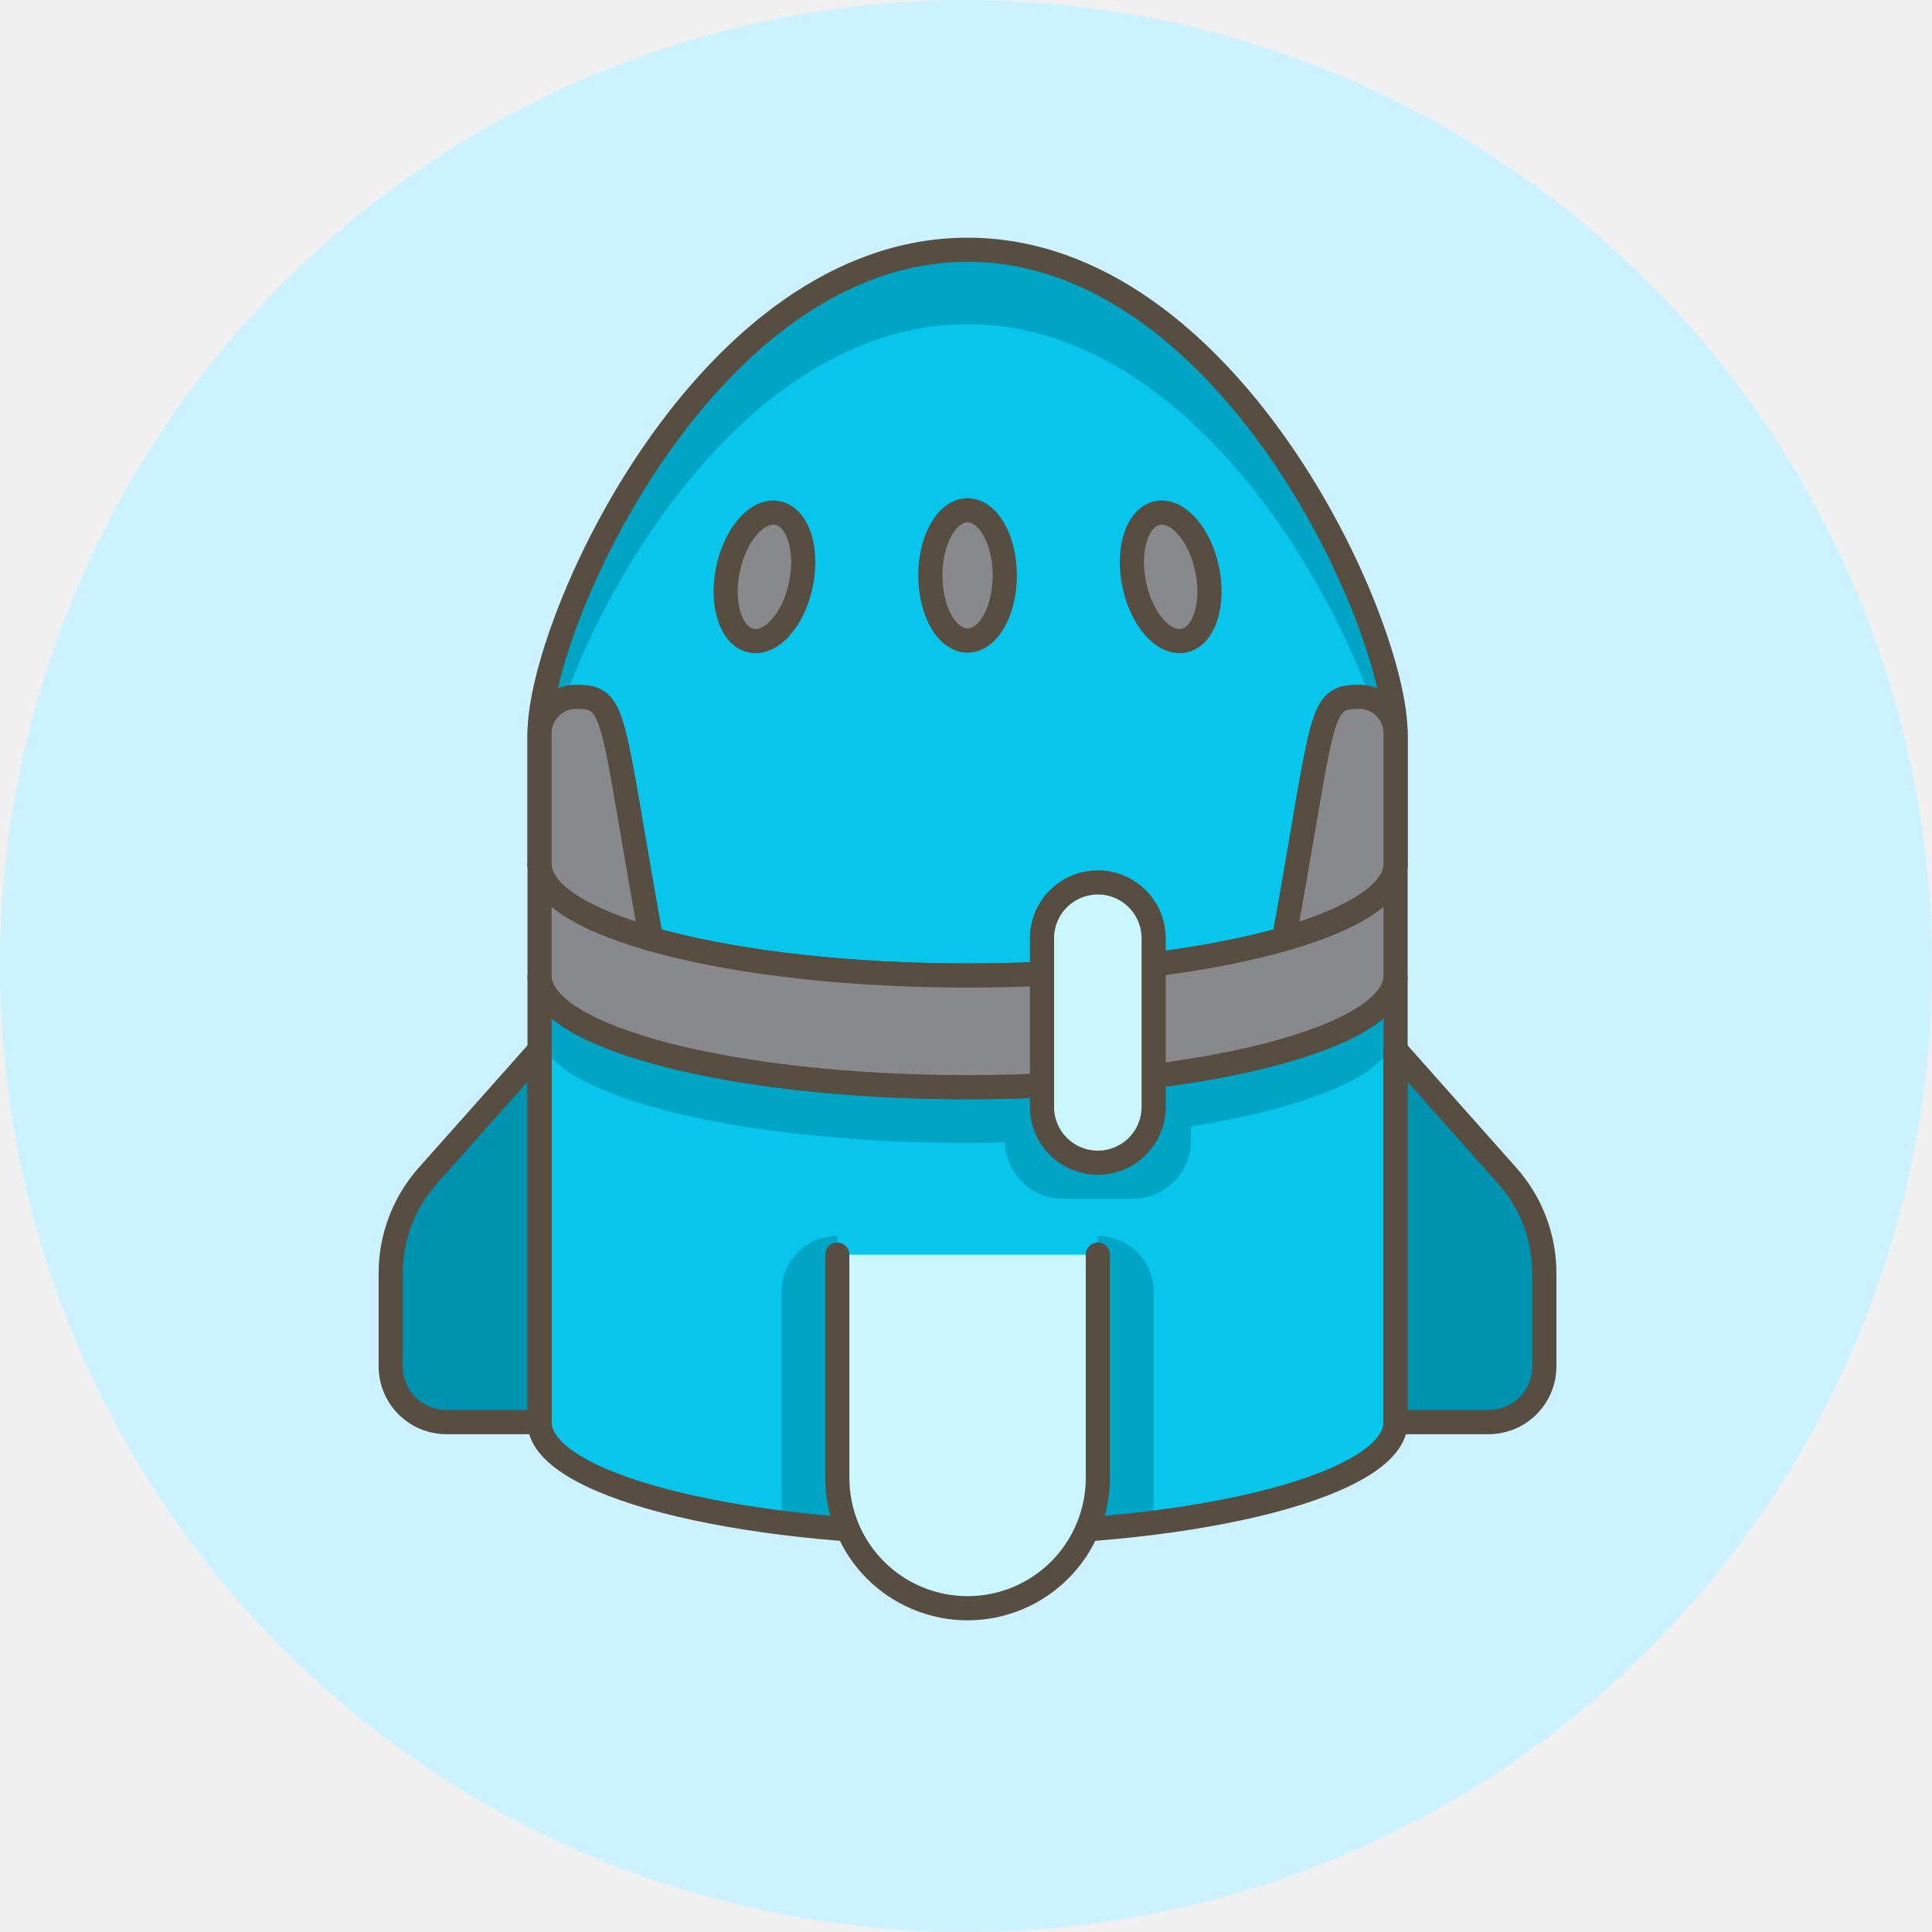
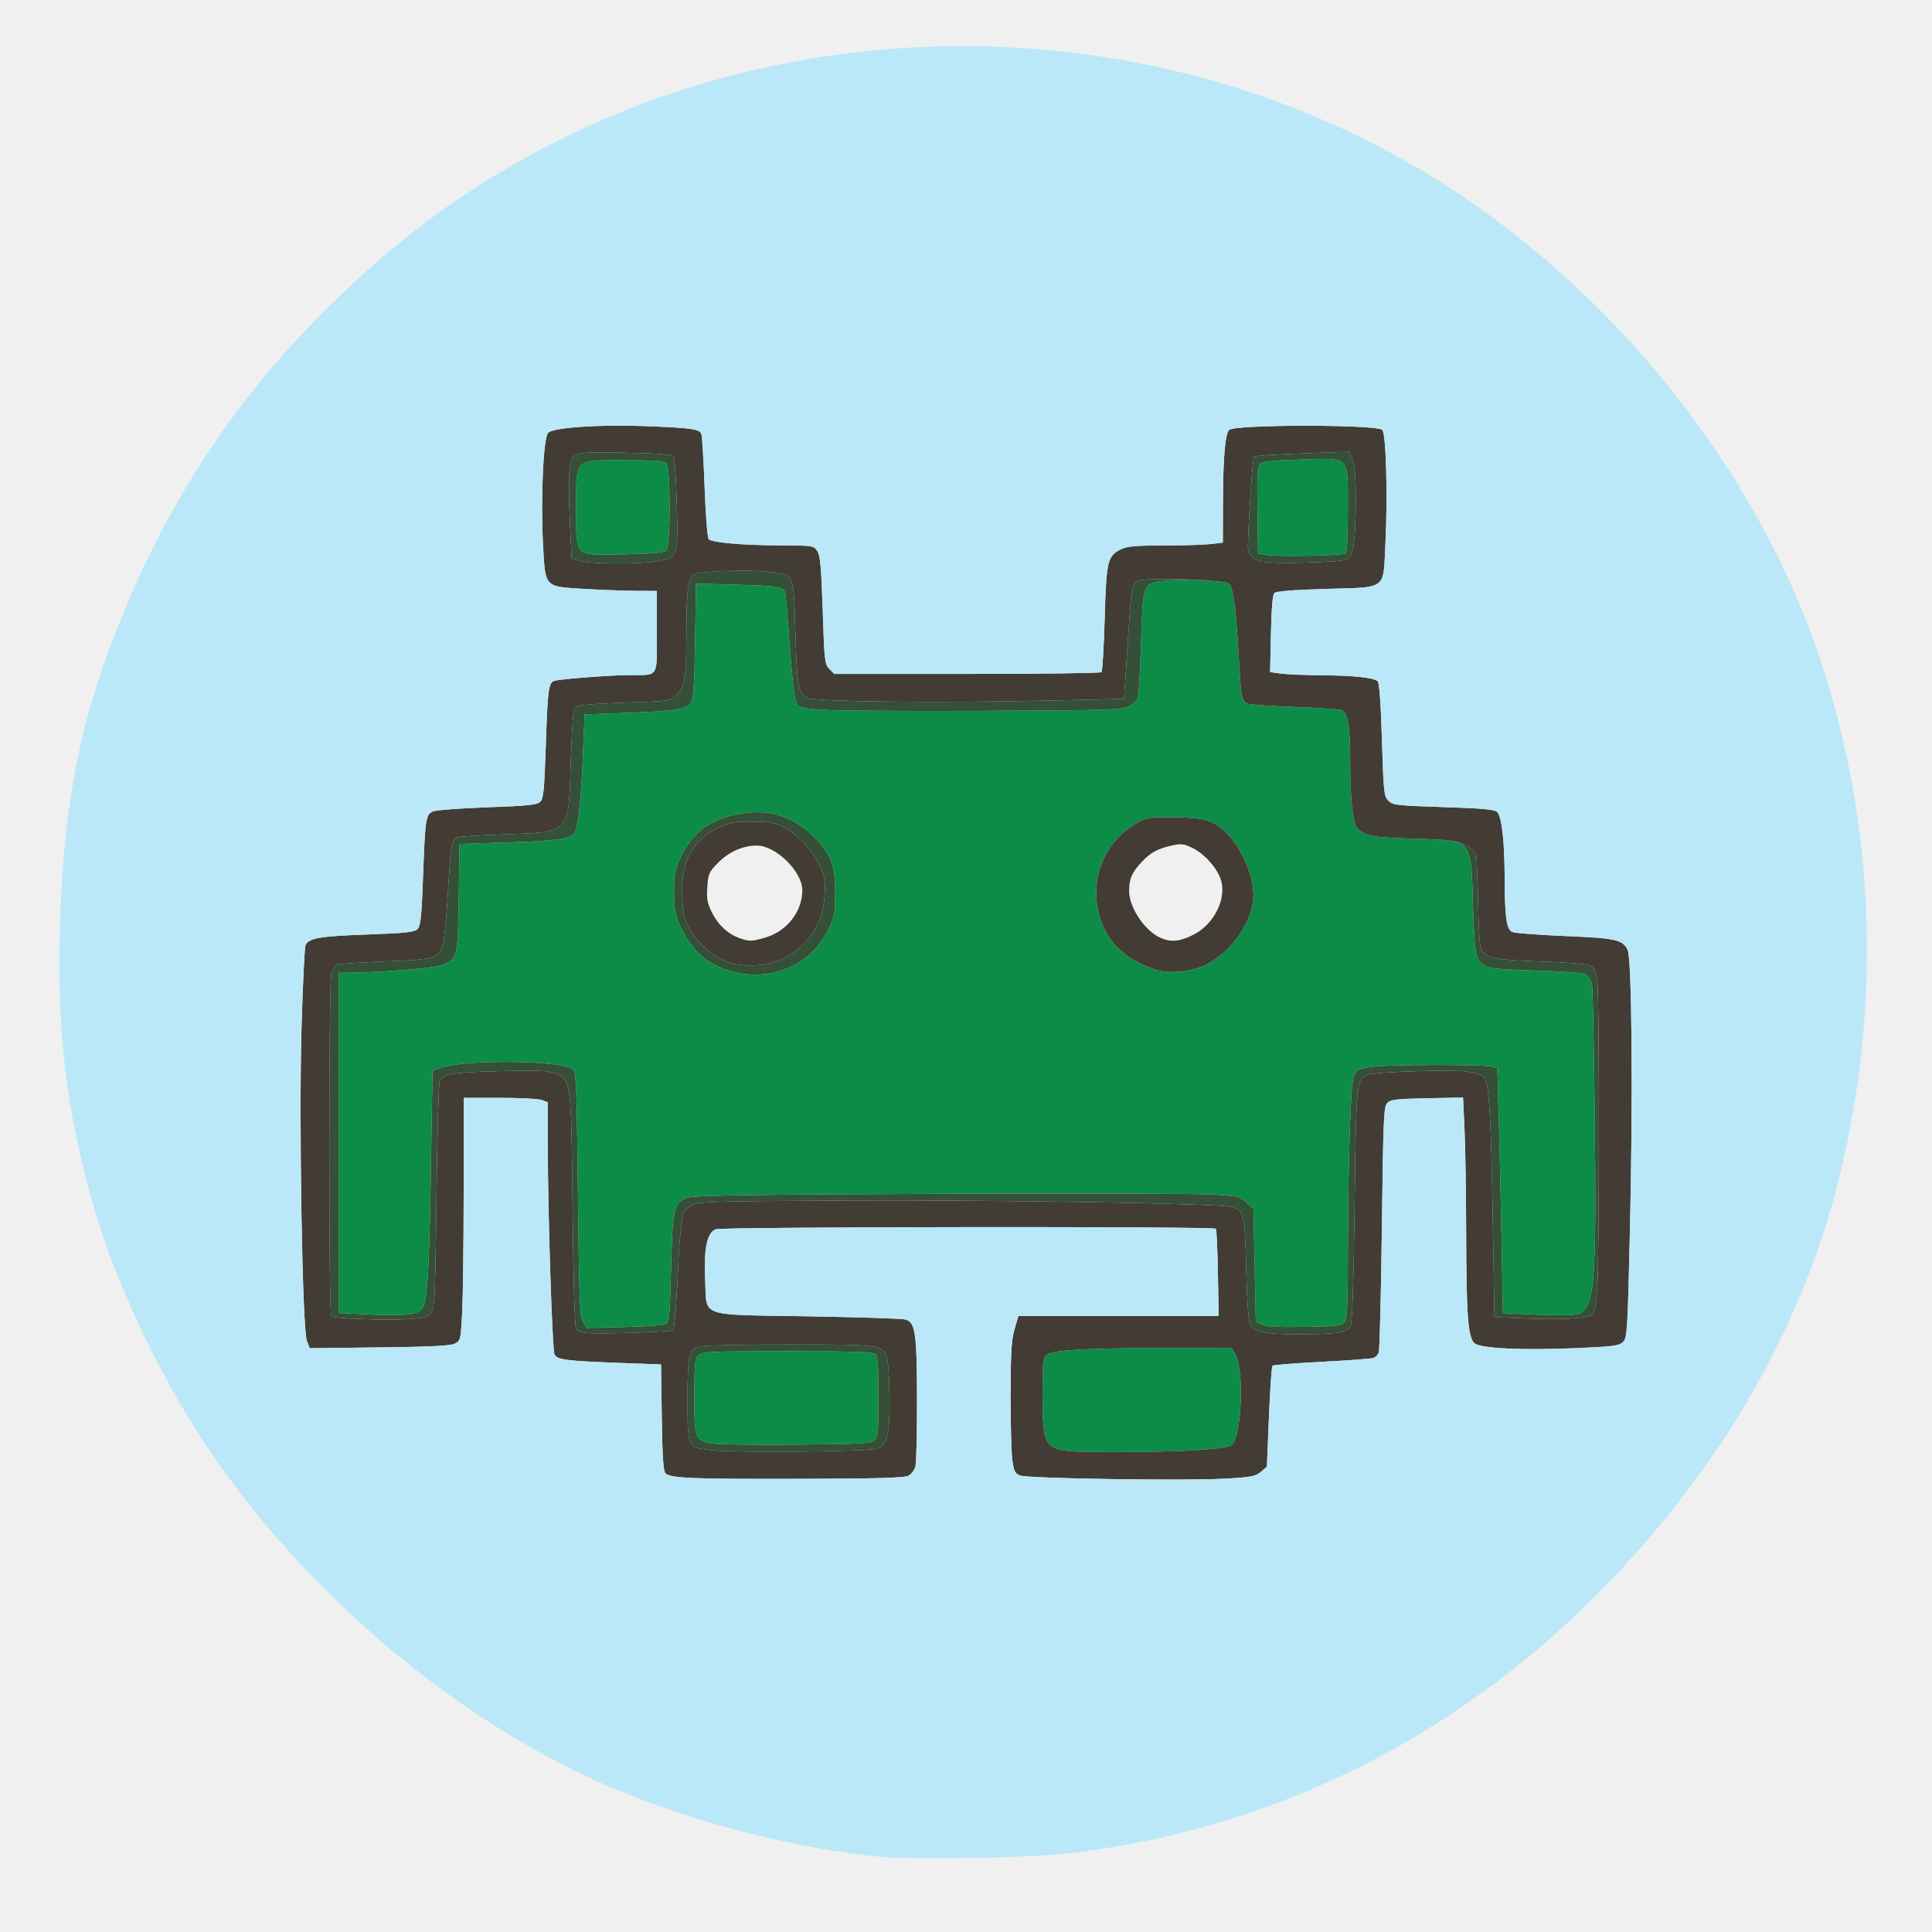
- <svg xmlns="http://www.w3.org/2000/svg" width="80" height="80" viewBox="0 0 80 80" fill="none">
-   <g clip-path="url(#clip0_239_29)">
-     <path d="M0 40C0 50.609 4.214 60.783 11.716 68.284C19.217 75.786 29.391 80 40 80C50.609 80 60.783 75.786 68.284 68.284C75.786 60.783 80 50.609 80 40C80 29.391 75.786 19.217 68.284 11.716C60.783 4.214 50.609 0 40 0C29.391 0 19.217 4.214 11.716 11.716C4.214 19.217 0 29.391 0 40Z" fill="#CDF2FF" />
-     <path d="M40.065 45.017C30.277 45.017 22.342 42.947 22.342 40.394V58.887C22.342 61.44 30.277 63.511 40.065 63.511C49.853 63.511 57.788 61.44 57.788 58.887V40.394C57.788 42.947 49.853 45.017 40.065 45.017Z" fill="#08C5EB" />
-     <path d="M32.359 53.493V63.048C33.103 63.143 33.874 63.224 34.671 63.291V51.182C34.367 51.182 34.067 51.241 33.786 51.357C33.506 51.473 33.251 51.644 33.036 51.858C32.821 52.073 32.651 52.328 32.535 52.608C32.419 52.889 32.359 53.189 32.359 53.493ZM47.77 53.493V63.048C47.026 63.142 46.256 63.223 45.459 63.291V51.182C45.763 51.182 46.063 51.242 46.344 51.358C46.624 51.474 46.879 51.644 47.093 51.859C47.308 52.073 47.478 52.328 47.594 52.608C47.711 52.889 47.77 53.19 47.77 53.493ZM40.065 45.017C30.277 45.017 22.342 42.947 22.342 40.394V42.706C22.342 45.259 30.277 47.329 40.065 47.329C40.581 47.328 41.098 47.321 41.614 47.309C41.632 47.934 41.892 48.527 42.341 48.962C42.789 49.398 43.389 49.641 44.014 49.641H46.908C47.546 49.641 48.158 49.387 48.609 48.936C49.06 48.485 49.314 47.873 49.314 47.235V46.644C54.391 45.831 57.79 44.374 57.79 42.706V40.394C57.788 42.947 49.853 45.017 40.065 45.017Z" fill="#00A4C5" />
-     <path d="M16.178 52.723C16.178 51.233 16.724 49.796 17.714 48.683L22.342 43.476V58.887H18.487C17.875 58.887 17.288 58.644 16.855 58.211C16.422 57.778 16.178 57.19 16.178 56.578V52.723ZM63.948 52.723C63.948 51.233 63.402 49.796 62.412 48.683L57.784 43.476V58.887H61.639C62.251 58.887 62.838 58.644 63.271 58.211C63.704 57.778 63.948 57.19 63.948 56.578V52.723Z" fill="#0093B1" stroke="#574D41" stroke-linecap="round" stroke-linejoin="round" />
-     <path d="M40.065 45.017C30.277 45.017 22.342 42.947 22.342 40.394V58.887C22.342 61.44 30.277 63.511 40.065 63.511C49.853 63.511 57.788 61.44 57.788 58.887V40.394C57.788 42.947 49.853 45.017 40.065 45.017Z" stroke="#574D41" />
-     <path d="M40.065 10.342C29.277 10.342 22.342 25.753 22.342 30.377V35.771C22.342 38.324 30.277 40.394 40.065 40.394C49.853 40.394 57.788 38.324 57.788 35.771V30.377C57.788 25.753 50.853 10.342 40.065 10.342Z" fill="#08C5EB" />
-     <path d="M40.065 10.342C29.277 10.342 22.342 25.753 22.342 30.377V33.459C22.342 28.836 29.277 13.425 40.065 13.425C50.853 13.425 57.788 28.836 57.788 33.459V30.377C57.788 25.753 50.853 10.342 40.065 10.342Z" fill="#00A4C5" />
-     <path d="M40.065 10.342C29.277 10.342 22.342 25.753 22.342 30.377V35.771C22.342 38.324 30.277 40.394 40.065 40.394C49.853 40.394 57.788 38.324 57.788 35.771V30.377C57.788 25.753 50.853 10.342 40.065 10.342Z" stroke="#574D41" stroke-linecap="round" stroke-linejoin="round" />
-     <path d="M38.524 23.827C38.524 24.542 38.686 25.228 38.975 25.734C39.264 26.24 39.656 26.524 40.065 26.524C40.474 26.524 40.865 26.24 41.155 25.734C41.444 25.228 41.606 24.542 41.606 23.827C41.606 23.112 41.444 22.426 41.155 21.92C40.866 21.414 40.474 21.13 40.065 21.13C39.656 21.13 39.265 21.414 38.975 21.92C38.686 22.426 38.524 23.112 38.524 23.827Z" fill="#87898C" />
-     <path d="M38.524 23.827C38.524 24.542 38.686 25.228 38.975 25.734C39.264 26.24 39.656 26.524 40.065 26.524C40.474 26.524 40.865 26.24 41.155 25.734C41.444 25.228 41.606 24.542 41.606 23.827C41.606 23.112 41.444 22.426 41.155 21.92C40.866 21.414 40.474 21.13 40.065 21.13C39.656 21.13 39.265 21.414 38.975 21.92C38.686 22.426 38.524 23.112 38.524 23.827Z" stroke="#574D41" stroke-linecap="round" stroke-linejoin="round" />
-     <path d="M33.163 24.2C32.863 25.658 31.938 26.7 31.104 26.526C30.27 26.352 29.842 25.026 30.145 23.572C30.448 22.118 31.37 21.072 32.203 21.245C33.036 21.418 33.466 22.739 33.163 24.2Z" fill="#87898C" />
-     <path d="M33.163 24.2C32.863 25.658 31.938 26.7 31.104 26.526C30.27 26.352 29.842 25.026 30.145 23.572C30.448 22.118 31.37 21.072 32.203 21.245C33.036 21.418 33.466 22.739 33.163 24.2Z" stroke="#574D41" stroke-linecap="round" stroke-linejoin="round" />
-     <path d="M46.967 24.2C47.267 25.658 48.192 26.7 49.026 26.526C49.86 26.352 50.288 25.026 49.985 23.572C49.682 22.118 48.76 21.072 47.925 21.245C47.092 21.418 46.664 22.739 46.967 24.2Z" fill="#87898C" stroke="#574D41" stroke-linecap="round" stroke-linejoin="round" />
-     <path d="M22.342 35.771C22.342 38.324 30.277 40.394 40.065 40.394C49.853 40.394 57.788 38.324 57.788 35.771V40.394C57.788 42.947 49.853 45.017 40.065 45.017C30.277 45.017 22.342 42.947 22.342 40.394V35.771Z" fill="#87898C" />
-     <path d="M40.065 40.394C30.277 40.394 22.342 38.324 22.342 35.771V37.312C22.342 39.865 30.277 41.935 40.065 41.935C49.853 41.935 57.788 39.865 57.788 37.312V35.771C57.788 38.324 49.853 40.394 40.065 40.394Z" fill="#87898C" />
-     <path d="M22.342 35.771C22.342 38.324 30.277 40.394 40.065 40.394C49.853 40.394 57.788 38.324 57.788 35.771V40.394C57.788 42.947 49.853 45.017 40.065 45.017C30.277 45.017 22.342 42.947 22.342 40.394V35.771Z" stroke="#574D41" stroke-linecap="round" stroke-linejoin="round" />
-     <path d="M47.77 45.786C47.776 46.094 47.721 46.399 47.608 46.685C47.495 46.971 47.325 47.232 47.11 47.452C46.895 47.672 46.638 47.846 46.354 47.965C46.071 48.085 45.766 48.146 45.459 48.146C45.151 48.146 44.846 48.085 44.563 47.965C44.279 47.846 44.022 47.672 43.807 47.452C43.592 47.232 43.422 46.971 43.309 46.685C43.196 46.399 43.141 46.094 43.147 45.786V38.851C43.147 38.238 43.391 37.65 43.824 37.217C44.258 36.783 44.845 36.54 45.459 36.54C46.072 36.54 46.66 36.783 47.093 37.217C47.526 37.65 47.77 38.238 47.77 38.851V45.786Z" fill="#C9F6FF" stroke="#574D41" />
-     <path d="M45.459 51.952V61.2C45.459 61.908 45.319 62.61 45.048 63.264C44.777 63.919 44.38 64.513 43.879 65.014C43.378 65.515 42.784 65.912 42.129 66.183C41.475 66.454 40.773 66.594 40.065 66.594C39.357 66.594 38.655 66.454 38.001 66.183C37.346 65.912 36.752 65.515 36.251 65.014C35.75 64.513 35.353 63.919 35.082 63.264C34.81 62.61 34.671 61.908 34.671 61.2V51.952" fill="#C9F6FF" />
-     <path d="M45.459 51.952V61.2C45.459 61.908 45.319 62.61 45.048 63.264C44.777 63.919 44.38 64.513 43.879 65.014C43.378 65.515 42.784 65.912 42.129 66.183C41.475 66.454 40.773 66.594 40.065 66.594C39.357 66.594 38.655 66.454 38.001 66.183C37.346 65.912 36.752 65.515 36.251 65.014C35.75 64.513 35.353 63.919 35.082 63.264C34.81 62.61 34.671 61.908 34.671 61.2V51.952" stroke="#574D41" stroke-linecap="round" stroke-linejoin="round" />
-     <path d="M26.963 38.876C25.278 29.584 25.563 28.854 23.883 28.854C23.679 28.85 23.476 28.887 23.287 28.963C23.098 29.04 22.926 29.153 22.782 29.298C22.638 29.442 22.525 29.614 22.449 29.804C22.373 29.993 22.337 30.196 22.342 30.4V35.775C22.342 36.968 24.1 38.055 26.963 38.876Z" fill="#87898C" />
-     <path d="M23.883 31.147C24.543 31.121 25.19 31.329 25.711 31.734C25.223 29.155 24.947 28.854 23.883 28.854C23.679 28.85 23.476 28.887 23.287 28.963C23.098 29.04 22.926 29.153 22.782 29.298C22.638 29.442 22.525 29.614 22.449 29.804C22.373 29.993 22.337 30.196 22.342 30.4V32.692C22.337 32.488 22.374 32.285 22.45 32.096C22.525 31.907 22.639 31.735 22.782 31.59C22.927 31.446 23.098 31.332 23.287 31.256C23.477 31.18 23.679 31.143 23.883 31.147Z" fill="#87898C" />
-     <path d="M26.963 38.876C25.278 29.584 25.563 28.854 23.883 28.854C23.679 28.85 23.476 28.887 23.287 28.963C23.098 29.04 22.926 29.153 22.782 29.298C22.638 29.442 22.525 29.614 22.449 29.804C22.373 29.993 22.337 30.196 22.342 30.4V35.775C22.342 36.968 24.1 38.055 26.963 38.876Z" stroke="#574D41" stroke-linecap="round" stroke-linejoin="round" />
-     <path d="M53.167 38.876C54.852 29.584 54.567 28.854 56.247 28.854C56.451 28.85 56.654 28.887 56.843 28.963C57.032 29.04 57.204 29.153 57.348 29.298C57.492 29.442 57.605 29.614 57.681 29.804C57.756 29.993 57.793 30.196 57.788 30.4V35.775C57.788 36.968 56.029 38.055 53.167 38.876Z" fill="#87898C" />
-     <path d="M56.247 31.147C55.587 31.121 54.94 31.329 54.419 31.734C54.907 29.155 55.183 28.854 56.247 28.854C56.451 28.85 56.653 28.887 56.843 28.963C57.032 29.04 57.203 29.154 57.347 29.298C57.491 29.443 57.604 29.615 57.68 29.804C57.755 29.994 57.792 30.196 57.787 30.4V32.692C57.792 32.488 57.756 32.285 57.68 32.096C57.605 31.906 57.492 31.734 57.348 31.59C57.204 31.445 57.032 31.332 56.843 31.256C56.654 31.179 56.451 31.142 56.247 31.147Z" fill="#87898C" />
-     <path d="M53.167 38.876C54.852 29.584 54.567 28.854 56.247 28.854C56.451 28.85 56.654 28.887 56.843 28.963C57.032 29.04 57.204 29.153 57.348 29.298C57.492 29.442 57.605 29.614 57.681 29.804C57.756 29.993 57.793 30.196 57.788 30.4V35.775C57.788 36.968 56.029 38.055 53.167 38.876Z" stroke="#574D41" stroke-linecap="round" stroke-linejoin="round" />
-   </g>
-   <defs>
-     <clipPath id="clip0_239_29">
-       <rect width="80" height="80" fill="white" />
-     </clipPath>
-   </defs>
+ <svg xmlns="http://www.w3.org/2000/svg" width="80" height="80" viewBox="38 49 850 850">
+   <path fill="#0d8c47" d="M331.23 631.22c-1 .84-6.95 1.36-18.26 1.62l-16.78.39-1.65-2.53c-1.47-2.24-1.72-8.59-2.26-56.1-.56-50.09-.72-53.69-2.42-55.23-4.08-3.69-45.19-4.38-56.46-.94l-5.1 1.56-.73 43.75c-.77 46.69-1.56 58.48-4.09 61.28-2.27 2.51-7.16 3-22.69 2.3l-13.79-.63V477l3.75-.02c14.8-.1 38.32-2.03 41.82-3.42 6.76-2.71 6.89-3.25 7.26-29.66l.33-23.6 20.67-.63c20.98-.64 27.4-1.47 29.77-3.85 1.66-1.65 3.05-14.41 3.92-35.92l.68-16.6 19.15-.68c21.16-.76 26.01-1.61 27.86-4.9.87-1.55 1.36-9.74 1.62-27.09l.38-24.87 17.64.48c18.47.5 20.75.88 21.58 3.6.28.91 1.19 11.48 2.02 23.48.86 12.48 2.06 22.98 2.79 24.5 1.21 2.53 1.8 2.72 10.77 3.45 5.22.42 37.16.65 70.99.5 55.87-.25 61.79-.43 64.63-1.98 1.72-.95 3.47-2.52 3.89-3.5.42-.99 1.09-11.79 1.48-24 .89-27.4.64-26.8 11.66-27.84 7.64-.71 23.61-.05 26.63 1.11 2.09.8 3.4 9.7 4.62 31.47 1.06 18.82 1.35 20.42 3.92 21.55.92.41 10.22 1.06 20.67 1.45s19.76 1.03 20.68 1.42c2.93 1.24 3.82 6.43 3.84 22.45.02 17.22 1.12 27.38 3.17 29.44 3.57 3.56 6.4 4.09 24.99 4.66 12.45.38 18.71.33 21.94 3.44 3.49 3.35 3.46 10.38 3.9 25.56.39 13.3 1.05 21.4 1.86 23.05 2.43 4.93 4.23 5.35 25.62 5.96 12.44.36 20.81 1.02 22.13 1.75 1.2.67 2.41 2.62 2.77 4.46.35 1.81.91 28.93 1.24 60.28.75 72.26-.08 81.82-7.4 84.6-1.68.64-8.28.75-17.83.32l-15.18-.7-.62-33.11c-.35-18.21-.9-42.45-1.24-53.87l-.6-20.76-2.64-.74c-3.49-.98-45.08-.91-52.27.09-9.22 1.28-8.81.26-9.87 24.68-.51 11.82-.94 35.92-.96 53.55-.02 26.05-.3 32.42-1.45 34-1.28 1.76-2.91 1.96-17.75 2.21-11.89.2-17.01-.08-18.83-1.03l-2.5-1.3-.5-24.8-.5-24.81-3.15-2.81c-2.97-2.65-3.84-2.85-15.5-3.5-6.79-.38-60.5-.51-119.35-.29-81.82.32-107.9.71-110.83 1.66-6.19 2.02-6.84 4.78-7.44 31.36-.42 18.44-.8 22.98-2 23.97m28.8-154.82c17.82 4.79 35.21-3.01 42.8-19.2 2.35-5.02 2.66-6.9 2.63-15.7-.05-11.67-1.93-16.71-8.91-23.89-8.87-9.14-19.5-12.71-31.99-10.76-13.41 2.08-21.62 7.91-26.97 19.15-2.76 5.81-3.08 7.46-3.04 15.5.03 7.56.47 9.92 2.68 14.74 5.16 11.18 12.04 17.27 22.8 20.16m203.83 210.63c-13.88.9-50.24 1.08-56.36.28-9.82-1.28-10.8-3.5-10.84-24.42-.03-13.49.22-16.2 1.61-17.59 2.32-2.32 16.01-3.18 51.95-3.24l29.73-.06 1.72 3.25c3.74 7.04 2.56 35.42-1.63 39.22-1.38 1.24-5.24 1.85-16.18 2.56M546.5 475.66c5.67 1.89 15.3.97 21.73-2.08 11.75-5.57 21.32-19.58 21.22-31.06-.08-8.31-5.15-20.19-11.37-26.6-5.79-5.99-10.21-7.31-24.58-7.37-10.22-.05-11.33.14-15.63 2.67-13.02 7.66-19.73 22.33-16.98 37.15 2.52 13.61 10.71 22.33 25.61 27.29M422.83 682.6c-1.47 1.47-5.38 1.7-33.5 1.96-17.51.17-34.19-.02-37.07-.41-8.56-1.15-8.76-1.61-8.76-20.65 0-14.44.22-16.64 1.79-18.21 1.65-1.65 4.61-1.79 39.2-1.79 29.4 0 37.69.28 38.71 1.3.97.97 1.3 5.77 1.3 18.72 0 14.92-.24 17.65-1.67 19.08m207.14-390.08c-1.49.92-29.75 1.46-34.47.66l-4-.68-.27-19.11c-.23-16.47-.05-19.29 1.32-20.43 1.12-.93 6.42-1.45 17.89-1.77 1.33-.03 2.58-.07 3.74-.11 8.16-.26 12.38-.4 14.56 1.65 2.32 2.18 2.31 6.87 2.27 16.57 0 1.29-.01 2.67-.01 4.14 0 11.55-.38 18.68-1.03 19.08M331.2 291.2c-.93.93-6.02 1.4-18.02 1.65-1.19.02-2.32.05-3.39.07-9.32.22-13.91.33-16.16-1.91-2.18-2.17-2.16-6.55-2.14-15.16.01-1.02.01-2.1.01-3.24 0-1.15 0-2.23-.01-3.26-.02-8.9-.04-13.38 2.2-15.63 2.25-2.27 6.81-2.25 15.97-2.23 1.05.01 2.15.01 3.32.01 12.55 0 17.26.34 18.22 1.3 1.86 1.86 1.86 36.54 0 38.4" />
+   <path fill="#345037" d="M331.23 631.22c1.2-.99 1.58-5.53 2-23.97.6-26.58 1.25-29.34 7.44-31.36 2.93-.95 29.01-1.34 110.83-1.66 58.85-.22 112.56-.09 119.35.29 11.66.65 12.53.85 15.5 3.5l3.15 2.81.5 24.81.5 24.8 2.5 1.3c1.82.95 6.94 1.23 18.83 1.03 14.84-.25 16.47-.45 17.75-2.21 1.15-1.58 1.43-7.95 1.45-34 .02-17.63.45-41.73.96-53.55 1.06-24.42.65-23.4 9.87-24.68 7.19-1 48.78-1.07 52.27-.09l2.64.74.6 20.76c.34 11.42.89 35.66 1.24 53.87l.62 33.11 15.18.7c9.55.43 16.15.32 17.83-.32 7.32-2.78 8.15-12.34 7.4-84.6-.33-31.35-.89-58.47-1.24-60.28-.36-1.84-1.57-3.79-2.77-4.46-1.32-.73-9.69-1.39-22.13-1.75-21.39-.61-23.19-1.03-25.62-5.96-.81-1.65-1.47-9.75-1.86-23.05-.44-15.18-.41-22.21-3.9-25.56-1.46-1.41-3.54-2.17-6.54-2.61 3.52.39 5.17.96 7.15 1.99 2.57 1.34 4.43 3.08 4.72 4.44.27 1.23.65 10.57.84 20.74s.71 19.3 1.15 20.29c1.87 4.15 6.14 5.08 26.58 5.75 11.67.38 20.38 1.11 21.68 1.8 1.53.82 2.42 2.59 2.99 5.91 1.04 6.08 1 125.96-.05 137.31-.43 4.71-1.18 9.2-1.67 9.98-1.18 1.92-13.22 2.73-30.09 2.02l-13.38-.56-.72-42.5c-.84-49.08-1.69-61.73-4.27-63.61-.95-.7-4.19-1.58-7.19-1.96-6.97-.87-38.86.09-42.82 1.29-5.82 1.76-5.84 1.95-6.52 57.28-.41 32.91-1.01 51.41-1.72 53.1-1.37 3.26-5.27 3.9-23.75 3.9-14.87 0-19.16-1.01-20.7-4.87-.58-1.45-1.26-11.85-1.51-23.13-.54-24.32-1.02-26.55-6.09-27.95-5.78-1.6-103.71-3.23-172.21-2.88-57.51.3-62.76.47-65.74 2.1-1.78.97-3.44 2.77-3.69 4-1.2 5.88-1.62 10.72-2.55 29.68-.56 11.24-1.36 20.79-1.79 21.22-.91.91-35.55 1.95-39.23 1.18-1.38-.28-2.95-.95-3.5-1.48-.63-.61-1.21-20.1-1.56-52.17-.63-57.81-.58-57.39-7.65-60.36-3.19-1.34-7.03-1.51-24.29-1.09-20.93.51-25.1 1.2-26.55 4.42-.46 1.01-1.09 23.68-1.4 50.39-.51 42.95-.76 48.86-2.23 51.1-1.48 2.26-2.54 2.6-9.74 3.15-8.96.7-33.16-.17-34.32-1.22-1.21-1.1-1.15-148.18.06-151.24.58-1.46 1.58-2.98 2.23-3.38s10.1-1.05 21.01-1.45c22.38-.81 24.14-1.34 25.88-7.8.56-2.09 1.47-11.42 2.03-20.76 1.32-22.19 1.75-25.12 3.83-26 .93-.39 10.53-1.02 21.32-1.38 28.77-.99 28.02-.18 28.97-30.98.37-11.88.98-22.35 1.37-23.27.38-.92 1.45-1.99 2.37-2.38s10.3-1 20.86-1.35c18.47-.61 19.28-.72 21.75-3.04 3.87-3.64 4.55-7.85 4.55-28.16.01-19.01.79-24.19 3.83-25.41 2.89-1.17 21.41-1.79 30.49-1.03 5.29.44 8.39.49 10.27 2.04 2.92 2.41 2.86 8.42 3.37 25.06.75 24.5 1.2 26.73 5.86 28.64 3.67 1.51 57.42 2.07 102.69 1.09l36-.79.7-10c.39-5.5 1.13-16.69 1.65-24.87.71-11.01 1.35-15.26 2.48-16.39 1.24-1.24 4.22-1.5 15.85-1.4 8.86.08 15.2.34 19.65.85-6.2-.56-15.77-.74-21.17-.24-11.02 1.04-10.77.44-11.66 27.84-.39 12.21-1.06 23.01-1.48 24-.42.98-2.17 2.55-3.89 3.5-2.84 1.55-8.76 1.73-64.63 1.98-33.83.15-65.77-.08-70.99-.5-8.97-.73-9.56-.92-10.77-3.45-.73-1.52-1.93-12.02-2.79-24.5-.83-12-1.74-22.57-2.02-23.48-.83-2.72-3.11-3.1-21.58-3.6l-17.64-.48-.38 24.87c-.26 17.35-.75 25.54-1.62 27.09-1.85 3.29-6.7 4.14-27.86 4.9l-19.15.68-.68 16.6c-.87 21.51-2.26 34.27-3.92 35.92-2.37 2.38-8.79 3.21-29.77 3.85l-20.67.63-.33 23.6c-.37 26.41-.5 26.95-7.26 29.66-3.5 1.39-27.02 3.32-41.82 3.42L187 477v149.69l13.79.63c15.53.7 20.42.21 22.69-2.3 2.53-2.8 3.32-14.59 4.09-61.28l.73-43.75 5.1-1.56c11.27-3.44 52.38-2.75 56.46.94 1.7 1.54 1.86 5.14 2.42 55.23.54 47.51.79 53.86 2.26 56.1l1.65 2.53 16.78-.39c11.31-.26 17.26-.78 18.26-1.62m92.86 55.06c-3.14 1.36-61.95 1.93-72.96.72-4.24-.47-6.79-.67-8.33-2.03-2.3-2.04-2.3-6.69-2.3-18.8v-1.46c0-20.61.42-22.18 6.26-23.42 2.06-.43 19.72-.79 39.24-.79 39.17 0 40.51.19 42.29 6 .51 1.65.99 9.53 1.07 17.5.16 16.11-.85 20.39-5.27 22.28M360.03 476.4c-10.76-2.89-17.64-8.98-22.8-20.16-2.21-4.82-2.65-7.18-2.68-14.74-.04-8.04.28-9.69 3.04-15.5 5.35-11.24 13.56-17.07 26.97-19.15 12.49-1.95 23.12 1.62 31.99 10.76 6.98 7.18 8.86 12.22 8.91 23.89.03 8.8-.28 10.68-2.63 15.7-7.59 16.19-24.98 23.99-42.8 19.2m62.8 206.2c1.43-1.43 1.67-4.16 1.67-19.08 0-12.95-.33-17.75-1.3-18.72-1.02-1.02-9.31-1.3-38.71-1.3-34.59 0-37.55.14-39.2 1.79-1.57 1.57-1.79 3.77-1.79 18.21 0 19.04.2 19.5 8.76 20.65 2.88.39 19.56.58 37.07.41 28.12-.26 32.03-.49 33.5-1.96M359 472.51c6.87 2.24 17.29 1.42 23.78-1.89 11.07-5.63 17.29-15.18 18.02-27.65.38-6.64.11-8.29-2.16-13.08-3.13-6.61-9.93-13.95-15.82-17.06-3.6-1.9-5.9-2.28-13.82-2.3-8.42-.03-10.15.29-15.22 2.78-11.55 5.67-16.34 15.09-15.6 30.66.36 7.35.88 9.48 3.47 14.1 3.52 6.26 10.75 12.28 17.35 14.44m-32.5-176.49c-8.24 1.33-29.23 1.13-33.5-.33l-3.5-1.19-.79-16.5c-.44-9.08-.52-18.86-.18-21.75.34-2.92.54-4.83 1.56-6.08 1.96-2.4 6.98-2.31 21.91-2.02l.65.01c13.49.25 20.68.77 21.44 1.53s1.33 8 1.66 20.98c.6 23.61.55 23.76-9.25 25.35m304.36-.95c-2.54 1.36-33.23 2.16-37.81.99-3.84-.99-6.06-3.39-6.02-6.5.15-10.63 2.07-39.05 2.69-39.64.43-.41 10.04-1.07 21.36-1.46l20.57-.71 1.43 3.37c1 2.39 1.41 7.48 1.4 17.38-.03 18.12-.99 25.16-3.62 26.57m-.89-2.55c.65-.4 1.03-7.53 1.03-19.08 0-1.47.01-2.85.01-4.14.04-9.7.05-14.39-2.27-16.57-2.18-2.05-6.4-1.91-14.56-1.65-1.16.04-2.41.08-3.74.11-11.47.32-16.77.84-17.89 1.77-1.37 1.14-1.55 3.96-1.32 20.43l.27 19.11 4 .68c4.72.8 32.98.26 34.47-.66M331.2 291.2c1.86-1.86 1.86-36.54 0-38.4-.96-.96-5.67-1.3-18.22-1.3-1.17 0-2.27 0-3.32-.01-9.16-.02-13.72-.04-15.97 2.23-2.24 2.25-2.22 6.73-2.2 15.63.01 1.03.01 2.11.01 3.26 0 1.14 0 2.22-.01 3.24-.02 8.61-.04 12.99 2.14 15.16 2.25 2.24 6.84 2.13 16.16 1.91 1.07-.02 2.2-.05 3.39-.07 12-.25 17.09-.72 18.02-1.65m248.88 17.77c1.14 4.3 1.99 13.03 2.83 28.06-.83-14.8-1.7-23.65-2.83-28.06" />
+   <path fill="#433c34" d="M437.74 698.22c-1.72.98-12.82 1.31-47.74 1.41-47.43.13-57.03-.26-59.2-2.43-.97-.97-1.39-7.2-1.64-24.6l-.34-23.3-18.57-.69c-22.91-.85-27.06-1.38-28.26-3.62-1.02-1.92-2.96-61.61-2.98-91.76l-.01-19.28-2.57-.97c-1.41-.54-9.73-.98-18.5-.98H242v40.75c-.01 22.41-.3 46.45-.65 53.41-.63 12.34-.71 12.69-3.25 13.97-1.93.98-10.46 1.41-33.23 1.67l-30.62.35-1.25-3.32c-2-5.33-3.54-96.92-2.32-138.33.55-18.7 1.33-34.75 1.73-35.66 1.37-3.1 6.23-3.95 26.94-4.69 17.23-.62 20.95-1.02 22.33-2.4s1.79-5.23 2.46-23.45c.95-25.63 1.19-27.09 4.58-28.38 1.4-.54 12.16-1.32 23.93-1.75 17.94-.65 21.65-1.04 23.05-2.44 1.41-1.41 1.78-5.15 2.41-24.21.81-24.87 1.24-28.18 3.72-28.97 2.57-.81 24.7-2.51 33.17-2.55.97 0 1.85 0 2.67.01 3.98.02 6.28.04 7.6-1.09 1.79-1.53 1.78-5.18 1.74-13.79 0-1.3-.01-2.71-.01-4.25V309l-9.25-.05c-5.09-.03-15.24-.41-22.57-.85-17.84-1.06-17.24-.43-18.26-19.32-1.1-20.29.12-47.25 2.25-49.38 2.32-2.32 22.52-3.7 42.83-2.92 20.01.76 23.68 1.27 24.54 3.39.37.9 1.02 11.46 1.46 23.48.46 12.5 1.23 22.28 1.82 22.87 1.52 1.52 14.71 2.66 31.41 2.73 14.52.05 14.75.08 16.34 2.52 1.31 2 1.76 6.95 2.39 26.09.73 22.34.89 23.74 2.94 25.78l2.16 2.16h58.39c32.11 0 58.73-.35 59.15-.77s1.06-11 1.41-23.51c.72-25.31 1.25-27.6 6.99-30.47 2.88-1.44 6.26-1.75 19-1.76 8.53 0 17.86-.29 20.75-.64l5.25-.63.05-17.61c.06-20.33 1.01-30.91 2.88-32.07 3.74-2.31 63.42-2.3 67.16.02 1.71 1.05 2.5 29 1.42 50.56-.46 9.24-.29 13.93-2.55 16.38-2.68 2.91-8.78 2.66-23.41 3.09-14.62.43-22.06 1.02-22.86 1.82-.79.79-1.31 6.78-1.54 17.99l-.35 16.8 4.74.65c2.61.36 10.41.69 17.35.73 14.59.1 23.64 1.05 25.24 2.65.72.72 1.39 9.86 1.87 25.79.71 23.15.88 24.81 2.84 26.77 1.94 1.94 3.63 2.13 24.24 2.8 17.39.56 22.47 1.03 23.62 2.18 1.99 1.99 3.23 12.64 3.28 28.23.05 18.16.79 23.46 3.42 24.56 1.15.48 11.55 1.27 23.1 1.76 22.39.93 25.39 1.59 27.58 6.04 1.88 3.8 2.38 65.14 1.02 123.61-1.03 44.33-1.2 47.08-3.03 48.91-1.71 1.71-4.1 2.03-20.26 2.73-23.71 1.03-42.23.18-45.01-2.07-2.94-2.38-3.68-11.99-3.75-48.54-.03-17.05-.35-37.44-.71-45.32l-.66-14.31-15.81.31c-13.33.27-16.07.59-17.52 2.04-1.56 1.56-1.78 6.52-2.38 55-.36 29.3-.99 54.03-1.39 54.95-.41.92-1.43 1.94-2.29 2.27-.85.33-11.05 1.09-22.67 1.69s-21.42 1.38-21.78 1.73-1.07 10.49-1.56 22.53l-.9 21.89-2.62 2.25c-2.31 1.99-4.19 2.35-15.44 3-17.63 1.02-87.11-.03-90.49-1.36-2.31-.92-2.78-1.85-3.46-6.87-.43-3.19-.77-16.15-.75-28.8.04-18.61.37-24.1 1.74-28.75l1.7-5.75h88.1l-.33-18.92c-.18-10.4-.59-19.17-.9-19.49-1.1-1.1-217.28-.87-220.06.23-3.83 1.52-5.28 8.55-4.62 22.43.06 1.33.09 2.54.12 3.65.1 3.77.16 6.31 1.38 8.04 2.87 4.09 12.18 3.65 43.5 4.18 22.14.38 41.48 1 42.99 1.39 4.5 1.15 5.15 5.63 5.21 35.49.03 14.58-.29 27.72-.71 29.22s-1.77 3.3-3 4m142.34-389.25c-.53-2.07-1.12-3.16-1.79-3.41-.89-.34-2.88-.64-5.46-.87-4.45-.51-10.79-.77-19.65-.85-11.63-.1-14.61.16-15.85 1.4-1.13 1.13-1.77 5.38-2.48 16.39-.52 8.18-1.26 19.37-1.65 24.87l-.7 10-36 .79c-45.27.98-99.02.42-102.69-1.09-4.66-1.91-5.11-4.14-5.86-28.64-.51-16.64-.45-22.65-3.37-25.06-1.88-1.55-4.98-1.6-10.27-2.04-9.08-.76-27.6-.14-30.49 1.03-3.04 1.22-3.82 6.4-3.83 25.41 0 20.31-.68 24.52-4.55 28.16-2.47 2.32-3.28 2.43-21.75 3.04-10.56.35-19.94.96-20.86 1.35s-1.99 1.46-2.37 2.38c-.39.92-1 11.39-1.37 23.27-.95 30.8-.2 29.99-28.97 30.98-10.79.36-20.39.99-21.32 1.38-2.08.88-2.51 3.81-3.83 26-.56 9.34-1.47 18.67-2.03 20.76-1.74 6.46-3.5 6.99-25.88 7.8-10.91.4-20.36 1.05-21.01 1.45s-1.65 1.92-2.23 3.38c-1.21 3.06-1.27 150.14-.06 151.24 1.16 1.05 25.36 1.92 34.32 1.22 7.2-.55 8.26-.89 9.74-3.15 1.47-2.24 1.72-8.15 2.23-51.1.31-26.71.94-49.38 1.4-50.39 1.45-3.22 5.62-3.91 26.55-4.42 17.26-.42 21.1-.25 24.29 1.09 7.07 2.97 7.02 2.55 7.65 60.36.35 32.07.93 51.56 1.56 52.17.55.53 2.12 1.2 3.5 1.48 3.68.77 38.32-.27 39.23-1.18.43-.43 1.23-9.98 1.79-21.22.93-18.96 1.35-23.8 2.55-29.68.25-1.23 1.91-3.03 3.69-4 2.98-1.63 8.23-1.8 65.74-2.1 68.5-.35 166.43 1.28 172.21 2.88 5.07 1.4 5.55 3.63 6.09 27.95.25 11.28.93 21.68 1.51 23.13 1.54 3.86 5.83 4.87 20.7 4.87 18.48 0 22.38-.64 23.75-3.9.71-1.69 1.31-20.19 1.72-53.1.68-55.33.7-55.52 6.52-57.28 3.96-1.2 35.85-2.16 42.82-1.29 3 .38 6.24 1.26 7.19 1.96 2.58 1.88 3.43 14.53 4.27 63.61l.72 42.5 13.38.56c16.87.71 28.91-.1 30.09-2.02.49-.78 1.24-5.27 1.67-9.98 1.05-11.35 1.09-131.23.05-137.31-.57-3.32-1.46-5.09-2.99-5.91-1.3-.69-10.01-1.42-21.68-1.8-20.44-.67-24.71-1.6-26.58-5.75-.44-.99-.96-10.12-1.15-20.29s-.57-19.51-.84-20.74c-.29-1.36-2.15-3.1-4.72-4.44-1.98-1.03-3.63-1.6-7.15-1.99-3.62-.54-8.58-.63-15.4-.83-18.59-.57-21.42-1.1-24.99-4.66-2.05-2.06-3.15-12.22-3.17-29.44-.02-16.02-.91-21.21-3.84-22.45-.92-.39-10.23-1.03-20.68-1.42s-19.75-1.04-20.67-1.45c-2.57-1.13-2.86-2.73-3.92-21.55-.84-15.03-1.69-23.76-2.83-28.06M424.09 686.28c4.42-1.89 5.43-6.17 5.27-22.28-.08-7.97-.56-15.85-1.07-17.5-1.78-5.81-3.12-6-42.29-6-19.52 0-37.18.36-39.24.79-5.84 1.24-6.26 2.81-6.26 23.42v1.46c0 12.11 0 16.76 2.3 18.8 1.54 1.36 4.09 1.56 8.33 2.03 11.01 1.21 69.82.64 72.96-.72m139.77.75c10.94-.71 14.8-1.32 16.18-2.56 4.19-3.8 5.37-32.18 1.63-39.22l-1.72-3.25-29.73.06c-35.94.06-49.63.92-51.95 3.24-1.39 1.39-1.64 4.1-1.61 17.59.04 20.92 1.02 23.14 10.84 24.42 6.12.8 42.48.62 56.36-.28M546.5 475.66c-14.9-4.96-23.09-13.68-25.61-27.29-2.75-14.82 3.96-29.49 16.98-37.15 4.3-2.53 5.41-2.72 15.63-2.67 14.37.06 18.79 1.38 24.58 7.37 6.22 6.41 11.29 18.29 11.37 26.6.1 11.48-9.47 25.49-21.22 31.06-6.43 3.05-16.06 3.97-21.73 2.08M359 472.51c-6.6-2.16-13.83-8.18-17.35-14.44-2.59-4.62-3.11-6.75-3.47-14.1-.74-15.57 4.05-24.99 15.6-30.66 5.07-2.49 6.8-2.81 15.22-2.78 7.92.02 10.22.4 13.82 2.3 5.89 3.11 12.69 10.45 15.82 17.06 2.27 4.79 2.54 6.44 2.16 13.08-.73 12.47-6.95 22.02-18.02 27.65-6.49 3.31-16.91 4.13-23.78 1.89m-32.5-176.49c9.8-1.59 9.85-1.74 9.25-25.35-.33-12.98-.9-20.22-1.66-20.98s-7.95-1.28-21.44-1.53l-.65-.01c-14.93-.29-19.95-.38-21.91 2.02-1.02 1.25-1.22 3.16-1.56 6.08-.34 2.89-.26 12.67.18 21.75l.79 16.5 3.5 1.19c4.27 1.46 25.26 1.66 33.5.33m304.36-.95c2.63-1.41 3.59-8.45 3.62-26.57.01-9.9-.4-14.99-1.4-17.38l-1.43-3.37-20.57.71c-11.32.39-20.93 1.05-21.36 1.46-.62.59-2.54 29.01-2.69 39.64-.04 3.11 2.18 5.51 6.02 6.5 4.58 1.17 35.27.37 37.81-.99M363.5 461.79c4.17 1.46 5.41 1.43 11.35-.34 9.4-2.79 16.13-11.43 16.14-20.74.02-8.25-11.63-19.7-20.06-19.71-6.04 0-12.29 2.77-16.96 7.53-4.08 4.16-4.4 4.88-4.78 10.79-.34 5.32.01 7.14 2.19 11.44 2.7 5.33 7 9.24 12.12 11.03m185-.21c4.59 2.05 8.62 1.69 14.57-1.33 8.98-4.55 14.62-15.68 12.14-23.96-1.57-5.23-7.25-11.65-12.59-14.23-3.81-1.85-4.99-1.99-9.1-1.06-6.18 1.38-9.34 3.1-13.15 7.16-4.42 4.71-5.6 7.44-5.6 12.94 0 7.13 6.89 17.42 13.73 20.48" />
+   <path fill="#bae8f8" d="M506.45 864.56c-16.49 1.83-66.73 2.71-80.45 1.41-44.91-4.26-98.06-19.33-137-38.83-58.7-29.41-114.93-78.03-154.28-133.4-23.94-33.7-45.83-78.96-56.19-116.24-11.35-40.81-15.16-72.19-14.24-117.43.91-44.89 6.5-80.72 17.78-114.07 20.74-61.31 51.78-112.45 94.87-156.34 29.32-29.85 56.12-50.72 89.47-69.66 119.77-67.99 272.57-67.58 392.09 1.06 82.57 47.42 150.49 129.35 180.09 217.27 25.08 74.46 27.52 157.58 6.92 235.17-17.05 64.2-53.09 124.98-105 177.06-64.66 64.89-145.3 104.17-234.06 114m-68.71-166.34c1.23-.7 2.58-2.5 3-4s.74-14.64.71-29.22c-.06-29.86-.71-34.34-5.21-35.49-1.51-.39-20.85-1.01-42.99-1.39-31.32-.53-40.63-.09-43.5-4.18-1.22-1.73-1.28-4.27-1.38-8.04-.03-1.11-.06-2.32-.12-3.65-.66-13.88.79-20.91 4.62-22.43 2.78-1.1 218.96-1.33 220.06-.23.31.32.72 9.09.9 19.49l.33 18.92h-88.1l-1.7 5.75c-1.37 4.65-1.7 10.14-1.74 28.75-.02 12.65.32 25.61.75 28.8.68 5.02 1.15 5.95 3.46 6.87 3.38 1.33 72.86 2.38 90.49 1.36 11.25-.65 13.13-1.01 15.44-3l2.62-2.25.9-21.89c.49-12.04 1.2-22.18 1.56-22.53s10.16-1.13 21.78-1.73 21.82-1.36 22.67-1.69c.86-.33 1.88-1.35 2.29-2.27.4-.92 1.03-25.65 1.39-54.95.6-48.48.82-53.44 2.38-55 1.45-1.45 4.19-1.77 17.52-2.04l15.81-.31.66 14.31c.36 7.88.68 28.27.71 45.32.07 36.55.81 46.16 3.75 48.54 2.78 2.25 21.3 3.1 45.01 2.07 16.16-.7 18.55-1.02 20.26-2.73 1.83-1.83 2-4.58 3.03-48.91 1.36-58.47.86-119.81-1.02-123.61-2.19-4.45-5.19-5.11-27.58-6.04-11.55-.49-21.95-1.28-23.1-1.76-2.63-1.1-3.37-6.4-3.42-24.56-.05-15.59-1.29-26.24-3.28-28.23-1.15-1.15-6.23-1.62-23.62-2.18-20.61-.67-22.3-.86-24.24-2.8-1.96-1.96-2.13-3.62-2.84-26.77-.48-15.93-1.15-25.07-1.87-25.79-1.6-1.6-10.65-2.55-25.24-2.65-6.94-.04-14.74-.37-17.35-.73l-4.74-.65.35-16.8c.23-11.21.75-17.2 1.54-17.99.8-.8 8.24-1.39 22.86-1.82 14.63-.43 20.73-.18 23.41-3.09 2.26-2.45 2.09-7.14 2.55-16.38 1.08-21.56.29-49.51-1.42-50.56-3.74-2.32-63.42-2.33-67.16-.02-1.87 1.16-2.82 11.74-2.88 32.07l-.05 17.61-5.25.63c-2.89.35-12.22.64-20.75.64-12.74.01-16.12.32-19 1.76-5.74 2.87-6.27 5.16-6.99 30.47-.35 12.51-.99 23.09-1.41 23.51s-27.04.77-59.15.77h-58.39l-2.16-2.16c-2.05-2.04-2.21-3.44-2.94-25.78-.63-19.14-1.08-24.09-2.39-26.09-1.59-2.44-1.82-2.47-16.34-2.52-16.7-.07-29.89-1.21-31.41-2.73-.59-.59-1.36-10.37-1.82-22.87-.44-12.02-1.09-22.58-1.46-23.48-.86-2.12-4.53-2.63-24.54-3.39-20.31-.78-40.51.6-42.83 2.92-2.13 2.13-3.35 29.09-2.25 49.38 1.02 18.89.42 18.26 18.26 19.32 7.33.44 17.48.82 22.57.85l9.25.05v17.88c0 1.54.01 2.95.01 4.25.04 8.61.05 12.26-1.74 13.79-1.32 1.13-3.62 1.11-7.6 1.09-.82-.01-1.7-.01-2.67-.01-8.47.04-30.6 1.74-33.17 2.55-2.48.79-2.91 4.1-3.72 28.97-.63 19.06-1 22.8-2.41 24.21-1.4 1.4-5.11 1.79-23.05 2.44-11.77.43-22.53 1.21-23.93 1.75-3.39 1.29-3.63 2.75-4.58 28.38-.67 18.22-1.08 22.07-2.46 23.45s-5.1 1.78-22.33 2.4c-20.71.74-25.57 1.59-26.94 4.69-.4.91-1.18 16.96-1.73 35.66-1.22 41.41.32 133 2.32 138.33l1.25 3.32 30.62-.35c22.77-.26 31.3-.69 33.23-1.67 2.54-1.28 2.62-1.63 3.25-13.97.35-6.96.64-31 .65-53.41V532h15.93c8.77 0 17.09.44 18.5.98l2.57.97.01 19.28c.02 30.15 1.96 89.84 2.98 91.76 1.2 2.24 5.35 2.77 28.26 3.62l18.57.69.34 23.3c.25 17.4.67 23.63 1.64 24.6 2.17 2.17 11.77 2.56 59.2 2.43 34.92-.1 46.02-.43 47.74-1.41" />
+   <path fill="none" d="M0 464V0h936v928H0zm506.45 400.56c88.76-9.83 169.4-49.11 234.06-114 51.91-52.08 87.95-112.86 105-177.06 20.6-77.59 18.16-160.71-6.92-235.17-29.6-87.92-97.52-169.85-180.09-217.27C538.98 52.42 386.18 52.01 266.41 120c-33.35 18.94-60.15 39.81-89.47 69.66-43.09 43.89-74.13 95.03-94.87 156.34-11.28 33.35-16.87 69.18-17.78 114.07-.92 45.24 2.89 76.62 14.24 117.43 10.36 37.28 32.25 82.54 56.19 116.24 39.35 55.37 95.58 103.99 154.28 133.4 38.94 19.5 92.09 34.57 137 38.83 13.72 1.3 63.96.42 80.45-1.41M363.5 461.79c-5.12-1.79-9.42-5.7-12.12-11.03-2.18-4.3-2.53-6.12-2.19-11.44.38-5.91.7-6.63 4.78-10.79 4.67-4.76 10.92-7.53 16.96-7.53 8.43.01 20.08 11.46 20.06 19.71-.01 9.31-6.74 17.95-16.14 20.74-5.94 1.77-7.18 1.8-11.35.34m185-.21c-6.84-3.06-13.73-13.35-13.73-20.48 0-5.5 1.18-8.23 5.6-12.94 3.81-4.06 6.97-5.78 13.15-7.16 4.11-.93 5.29-.79 9.1 1.06 5.34 2.58 11.02 9 12.59 14.23 2.48 8.28-3.16 19.41-12.14 23.96-5.95 3.02-9.98 3.38-14.57 1.33" />
</svg>
